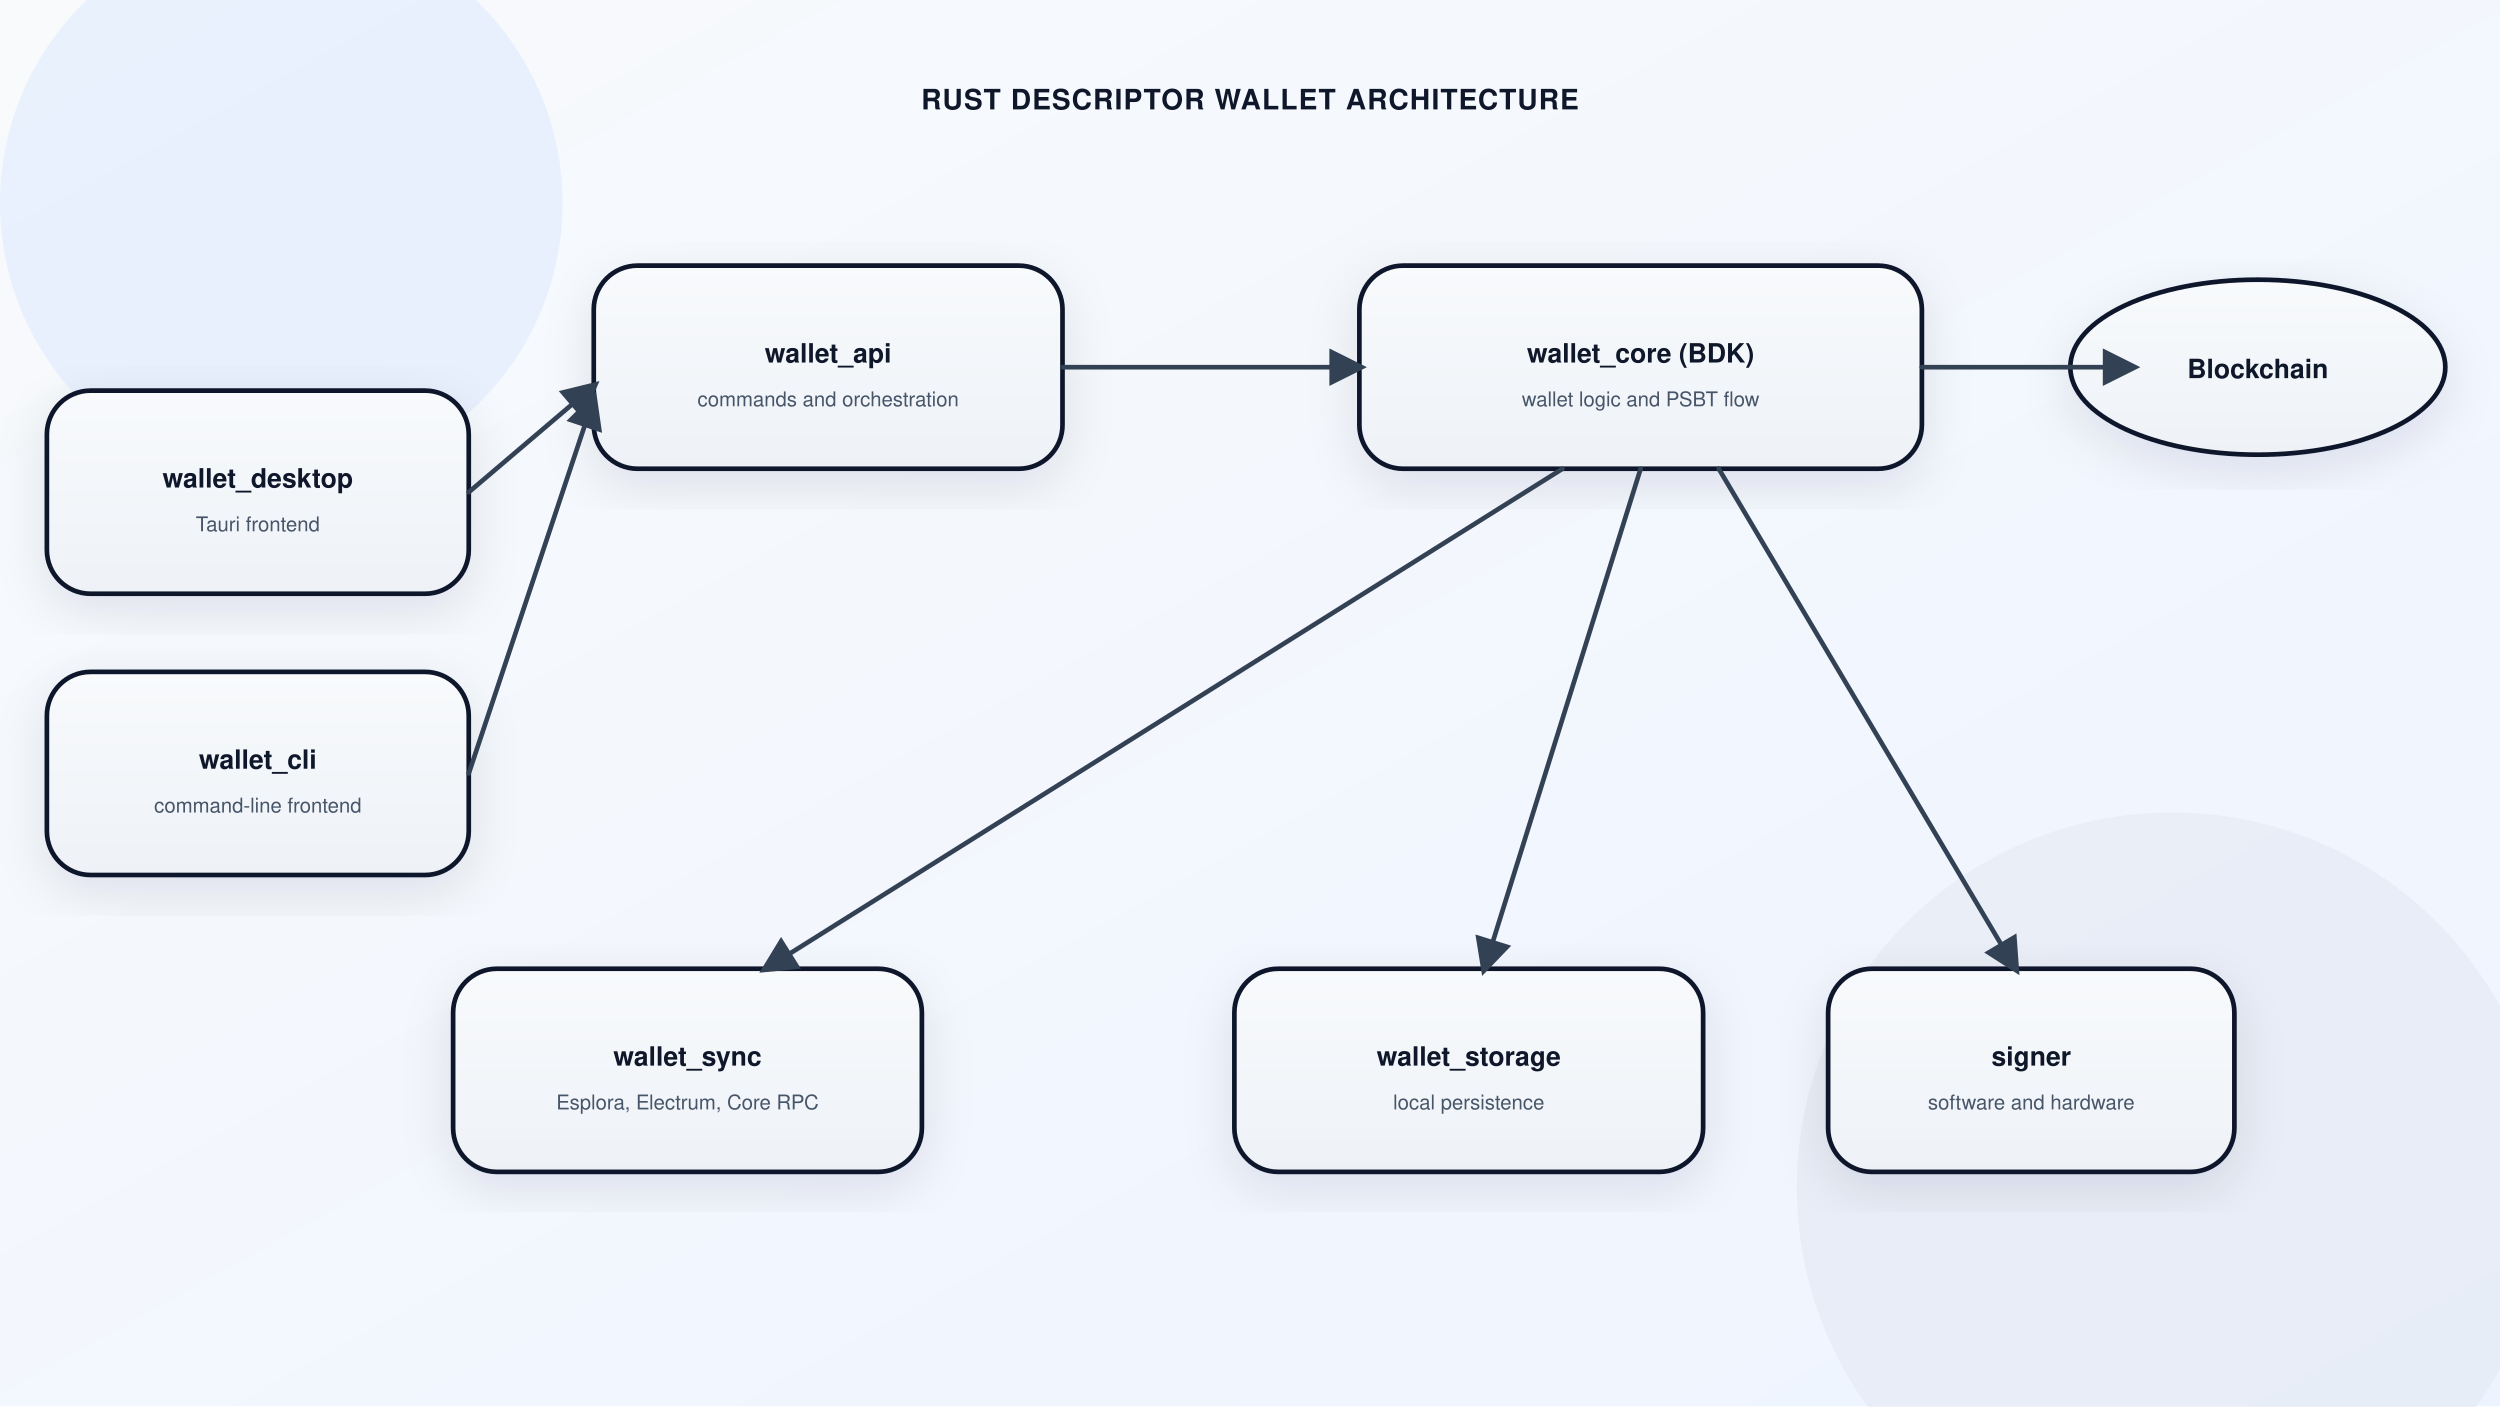
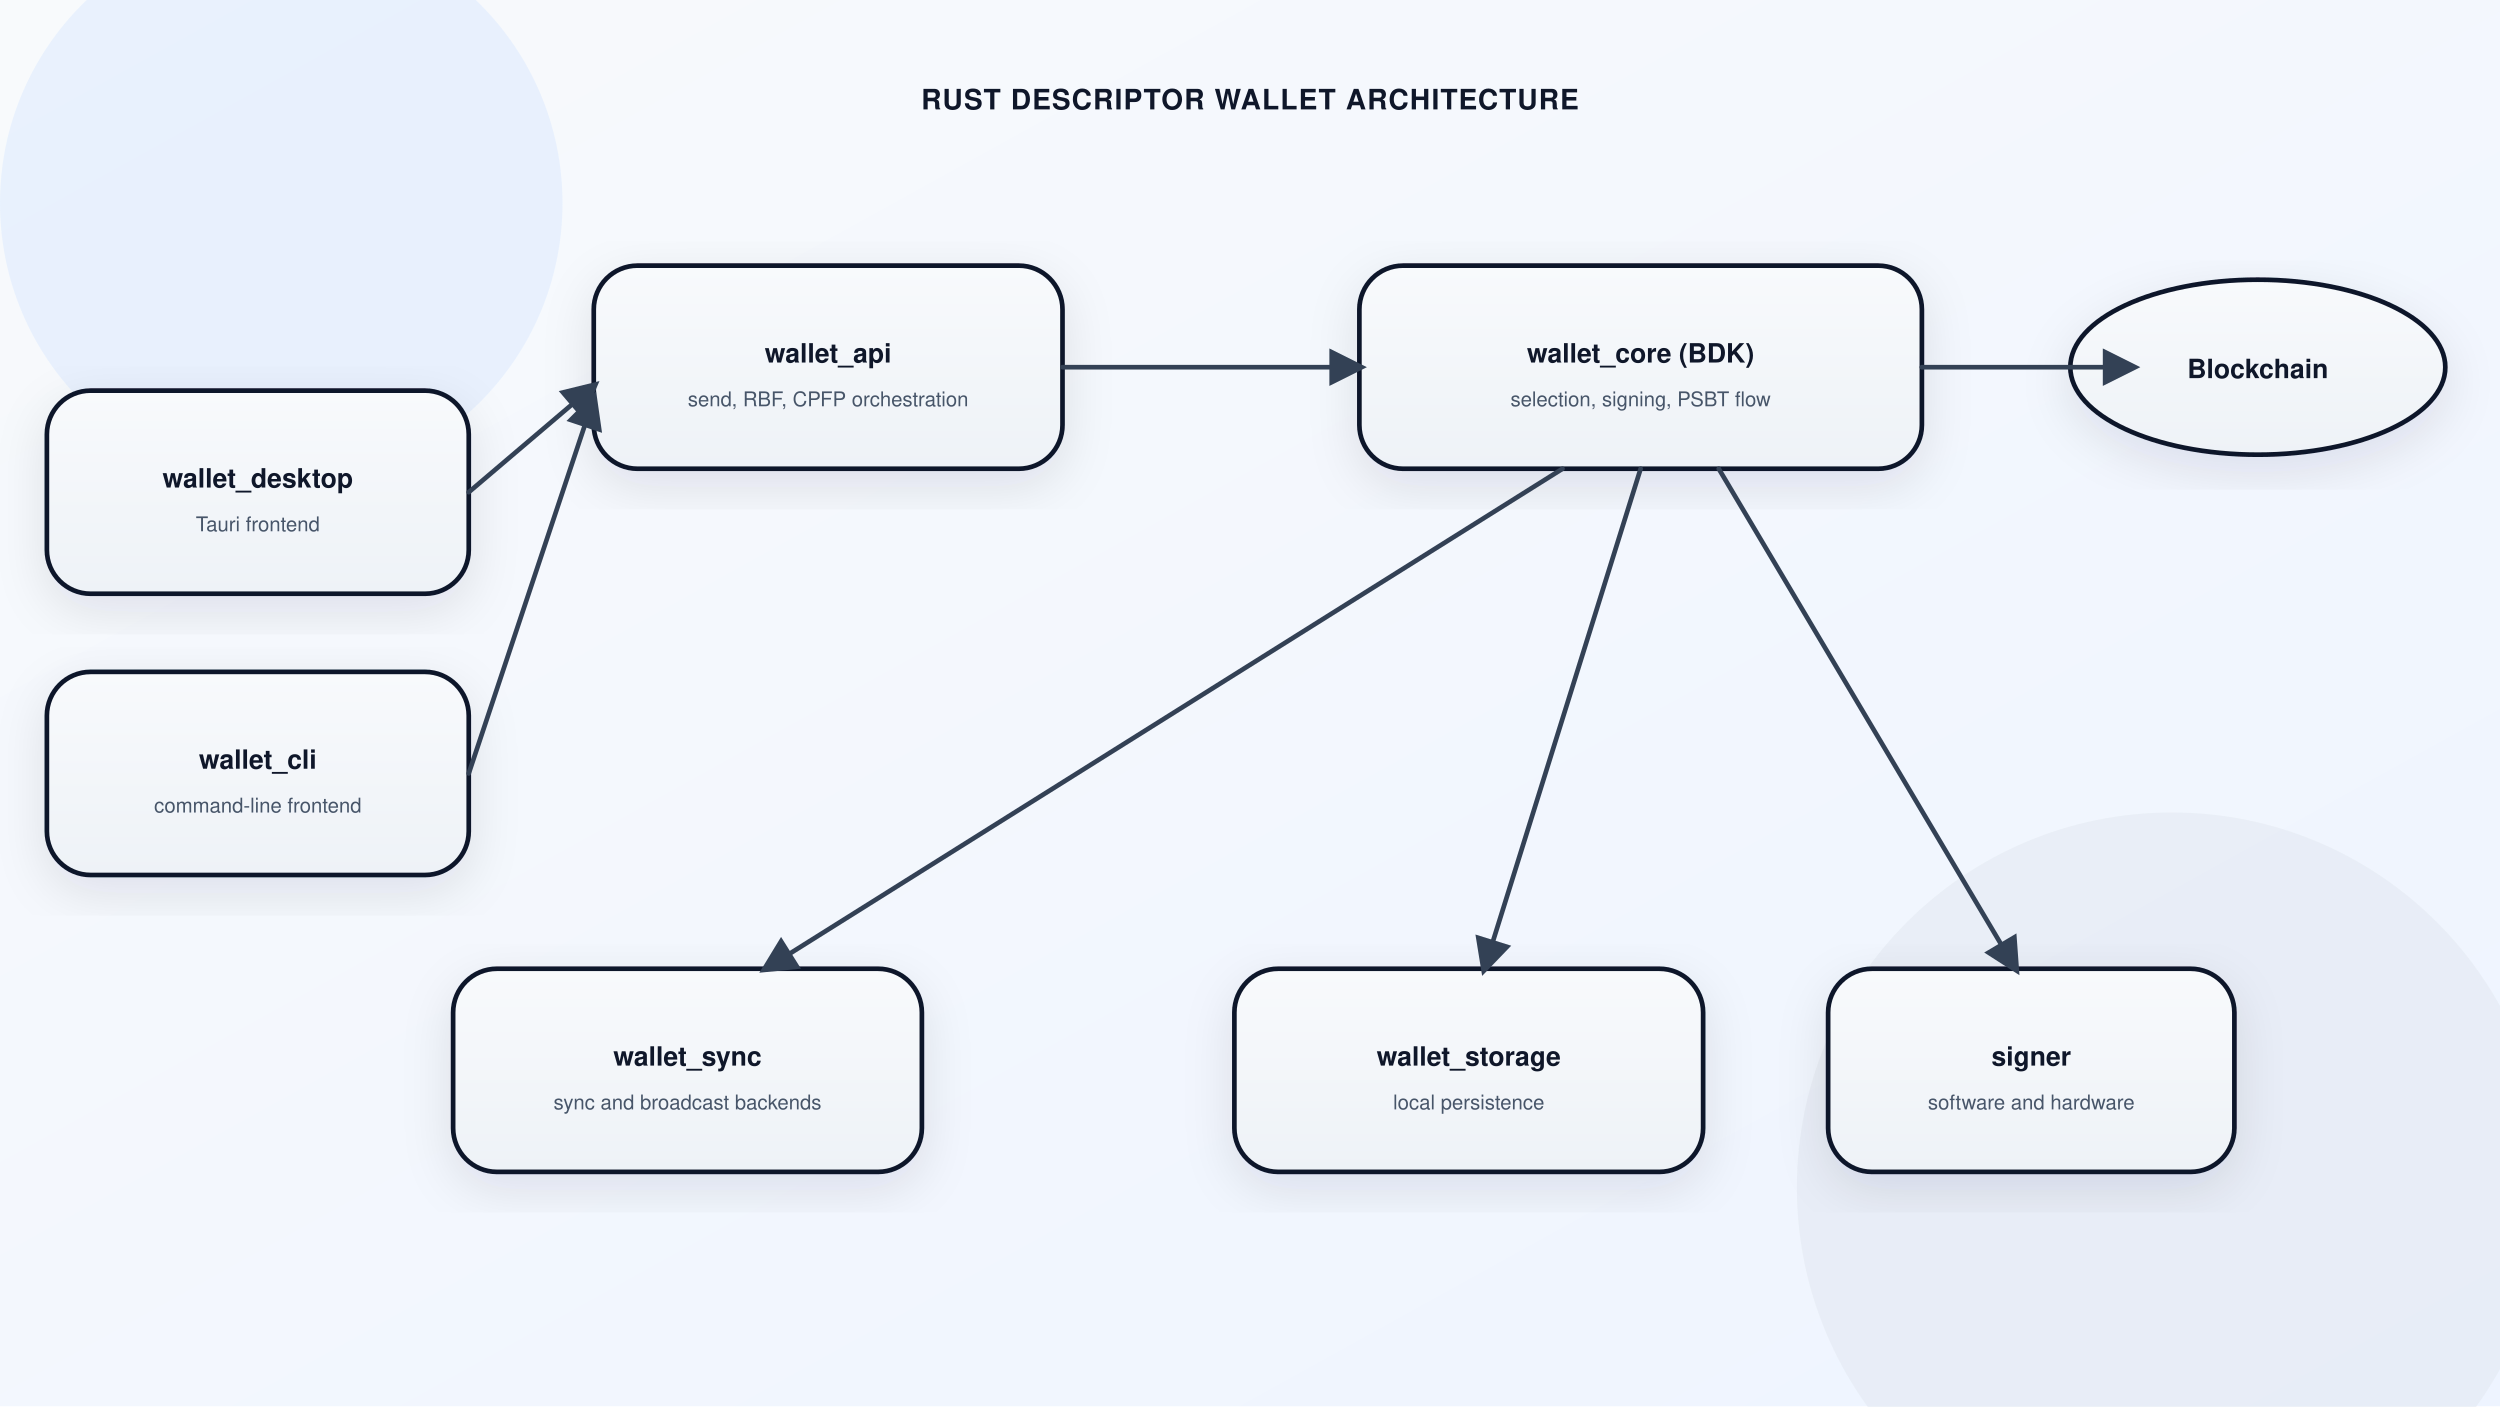
<svg xmlns="http://www.w3.org/2000/svg" width="1600" height="900" viewBox="0 0 1600 900" fill="none">
  <defs>
    <linearGradient id="cardFill" x1="0" y1="0" x2="0" y2="1">
      <stop offset="0%" stop-color="#F8FAFC" />
      <stop offset="100%" stop-color="#EEF2F7" />
    </linearGradient>
    <linearGradient id="bg" x1="0" y1="0" x2="1" y2="1">
      <stop offset="0%" stop-color="#F8FAFC" />
      <stop offset="100%" stop-color="#EEF4FF" />
    </linearGradient>
    <filter id="shadow" x="-20%" y="-20%" width="140%" height="140%">
      <feDropShadow dx="0" dy="10" stdDeviation="16" flood-color="#0F172A" flood-opacity="0.10" />
    </filter>
    <marker id="arrow" viewBox="0 0 10 10" refX="8" refY="5" markerWidth="8" markerHeight="8" orient="auto-start-reverse">
      <path d="M0 0L10 5L0 10V0Z" fill="#334155" />
    </marker>
    <style>
      .title { font-family: Helvetica, Arial, sans-serif; font-size: 18px; font-weight: 700; fill: #0F172A; letter-spacing: 0.04em; }
      .label { font-family: Helvetica, Arial, sans-serif; font-size: 17px; font-weight: 600; fill: #0F172A; }
      .subtle { font-family: Helvetica, Arial, sans-serif; font-size: 13px; font-weight: 500; fill: #475569; }
      .edge { stroke: #334155; stroke-width: 3; stroke-linecap: round; stroke-linejoin: round; marker-end: url(#arrow); }
      .card { fill: url(#cardFill); stroke: #0F172A; stroke-width: 3; filter: url(#shadow); }
    </style>
  </defs>
  <rect x="0" y="0" width="1600" height="900" fill="url(#bg)" />
  <circle cx="180" cy="130" r="180" fill="#DCEAFE" opacity="0.55" />
  <circle cx="1390" cy="760" r="240" fill="#E2E8F0" opacity="0.55" />
  <text x="800" y="70" text-anchor="middle" class="title">RUST DESCRIPTOR WALLET ARCHITECTURE</text>
  <rect class="card" x="30" y="250" rx="28" ry="28" width="270" height="130" />
  <text x="165" y="312" text-anchor="middle" class="label">wallet_desktop</text>
  <text x="165" y="340" text-anchor="middle" class="subtle">Tauri frontend</text>
  <rect class="card" x="30" y="430" rx="28" ry="28" width="270" height="130" />
  <text x="165" y="492" text-anchor="middle" class="label">wallet_cli</text>
  <text x="165" y="520" text-anchor="middle" class="subtle">command-line frontend</text>
  <rect class="card" x="380" y="170" rx="28" ry="28" width="300" height="130" />
  <text x="530" y="232" text-anchor="middle" class="label">wallet_api</text>
-   <text x="530" y="260" text-anchor="middle" class="subtle">commands and orchestration</text>
+   <text x="530" y="260" text-anchor="middle" class="subtle">send, RBF, CPFP orchestration</text>
  <rect class="card" x="870" y="170" rx="28" ry="28" width="360" height="130" />
  <text x="1050" y="232" text-anchor="middle" class="label">wallet_core (BDK)</text>
-   <text x="1050" y="260" text-anchor="middle" class="subtle">wallet logic and PSBT flow</text>
+   <text x="1050" y="260" text-anchor="middle" class="subtle">selection, signing, PSBT flow</text>
  <ellipse class="card" cx="1445" cy="235" rx="120" ry="56" />
  <text x="1445" y="242" text-anchor="middle" class="label">Blockchain</text>
  <rect class="card" x="290" y="620" rx="28" ry="28" width="300" height="130" />
  <text x="440" y="682" text-anchor="middle" class="label">wallet_sync</text>
-   <text x="440" y="710" text-anchor="middle" class="subtle">Esplora, Electrum, Core RPC</text>
+   <text x="440" y="710" text-anchor="middle" class="subtle">sync and broadcast backends</text>
  <rect class="card" x="790" y="620" rx="28" ry="28" width="300" height="130" />
  <text x="940" y="682" text-anchor="middle" class="label">wallet_storage</text>
  <text x="940" y="710" text-anchor="middle" class="subtle">local persistence</text>
  <rect class="card" x="1170" y="620" rx="28" ry="28" width="260" height="130" />
  <text x="1300" y="682" text-anchor="middle" class="label">signer</text>
  <text x="1300" y="710" text-anchor="middle" class="subtle">software and hardware</text>
  <path class="edge" d="M300 315L380 247" />
  <path class="edge" d="M300 495L380 255" />
  <path class="edge" d="M680 235H870" />
  <path class="edge" d="M1230 235H1365" />
  <path class="edge" d="M1000 300L490 620" />
  <path class="edge" d="M1050 300L950 620" />
  <path class="edge" d="M1100 300L1290 620" />
</svg>
